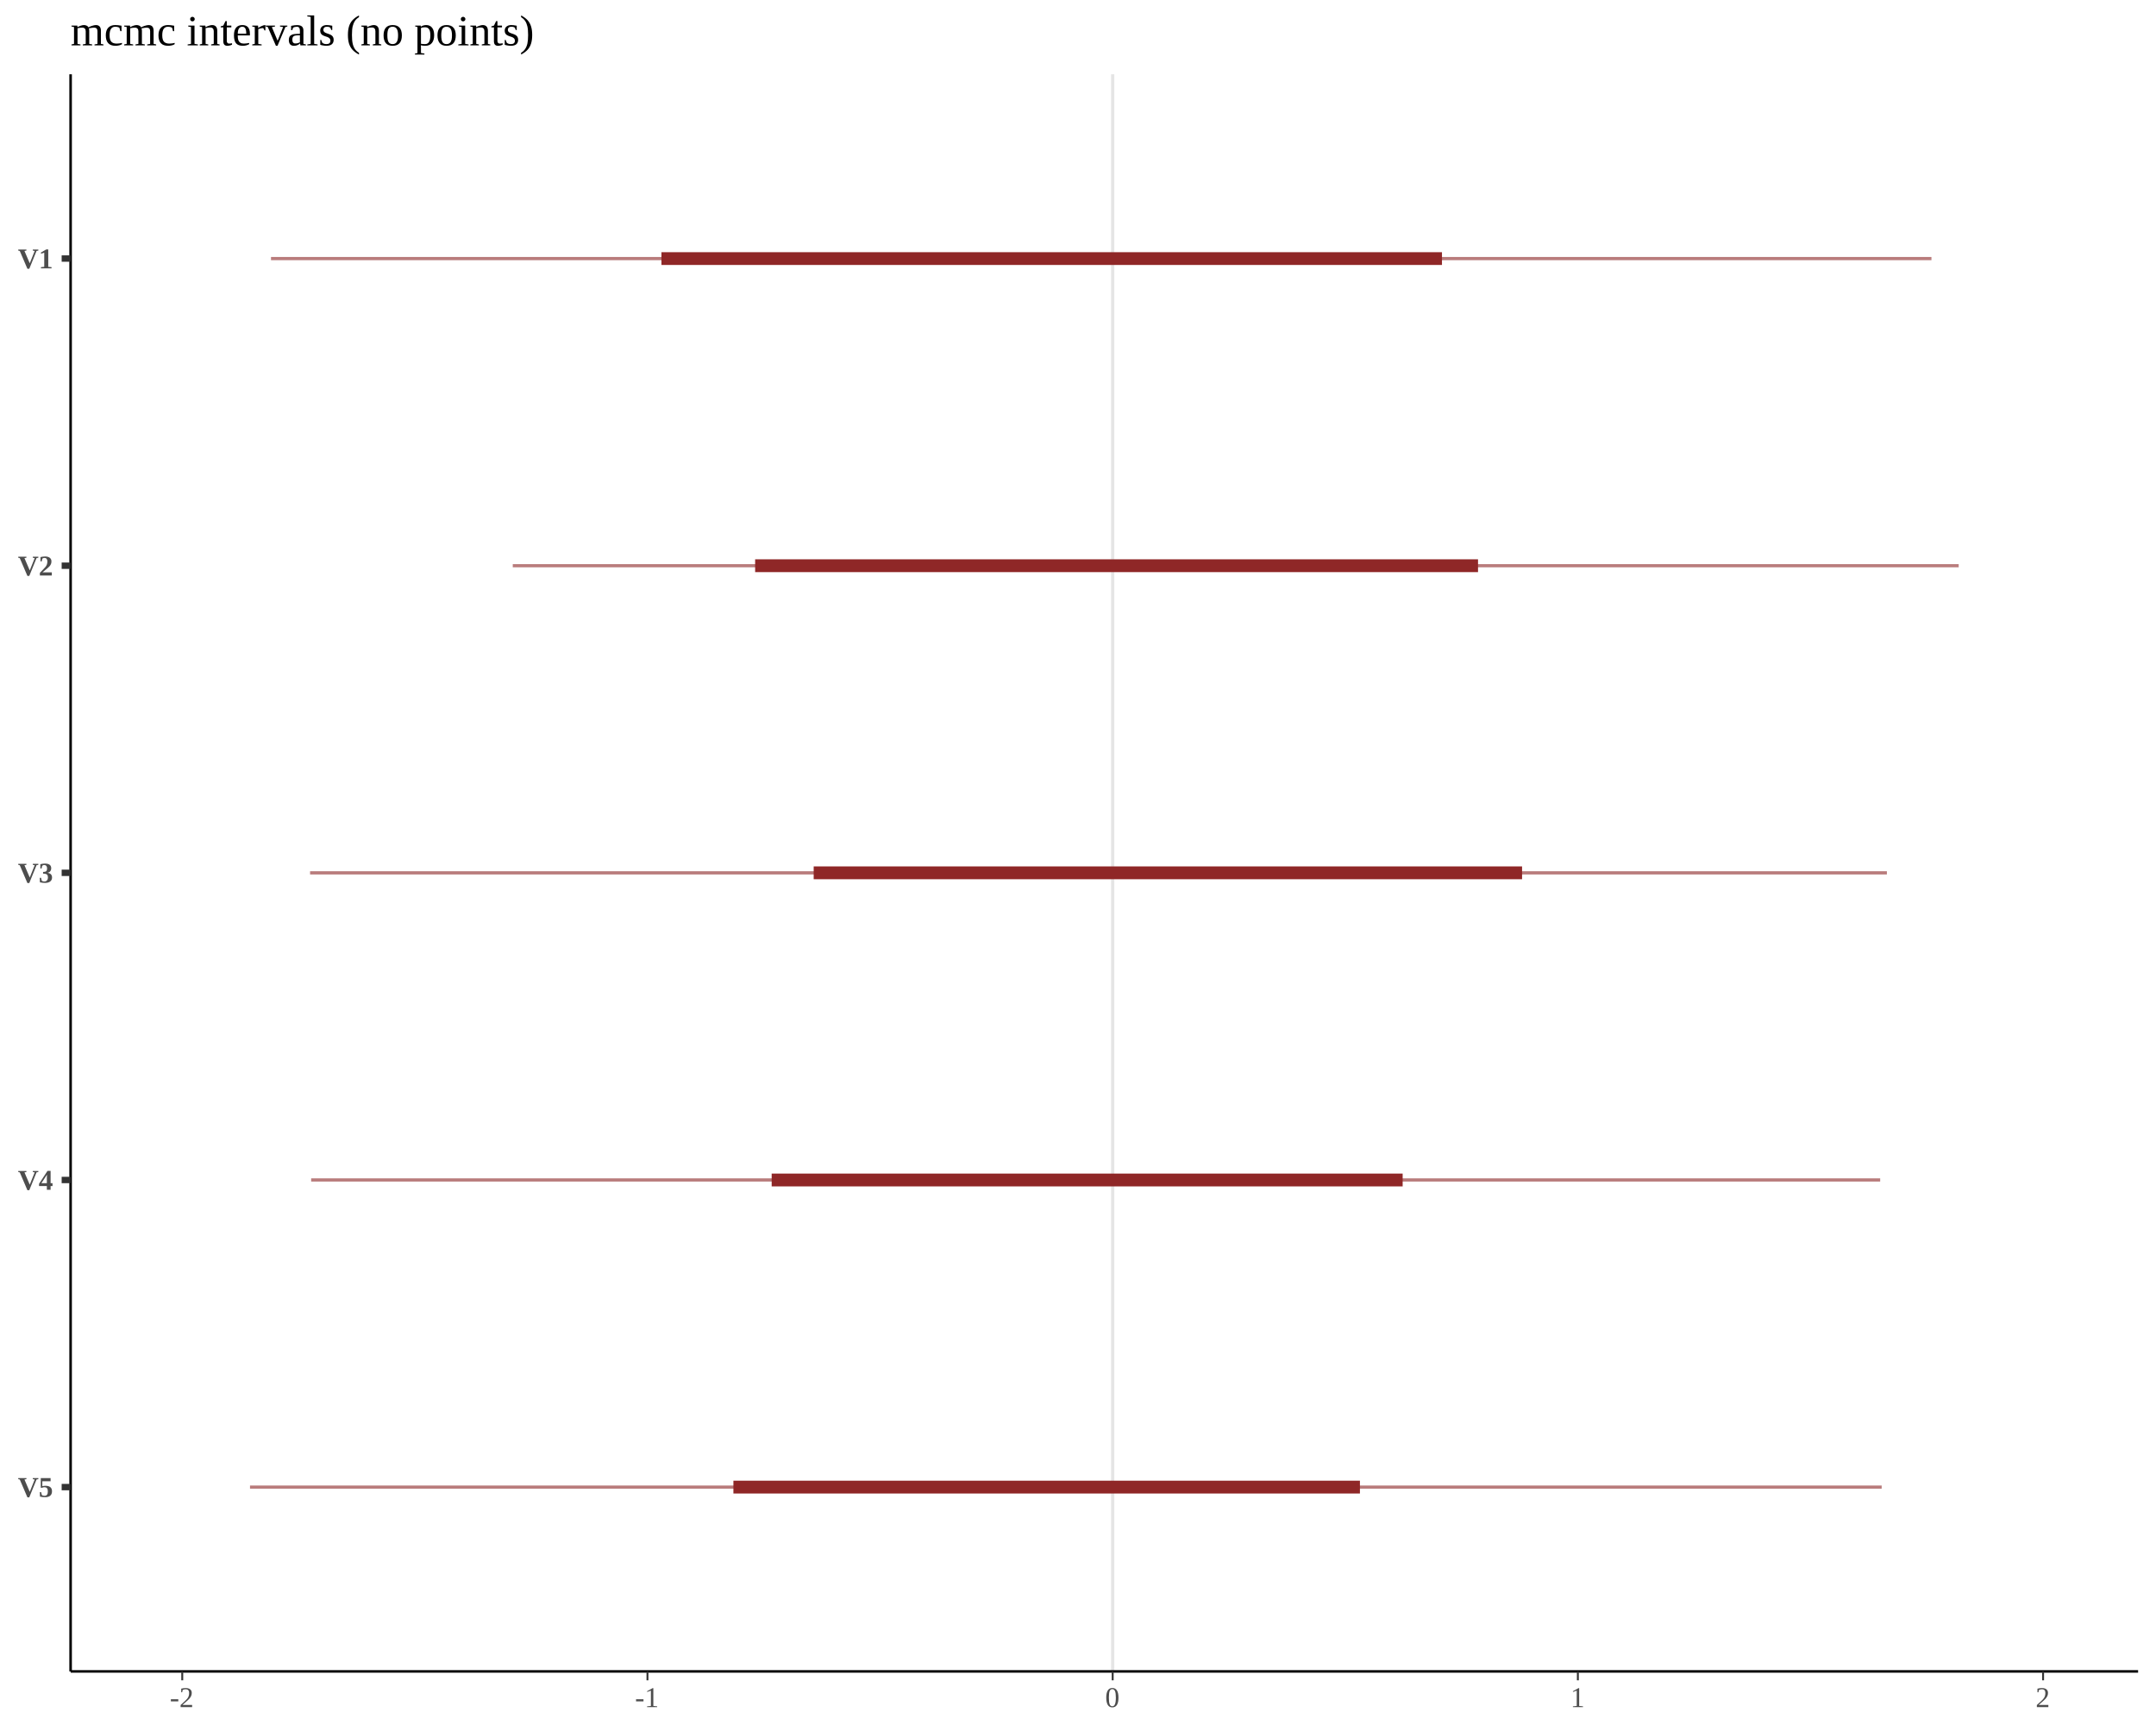
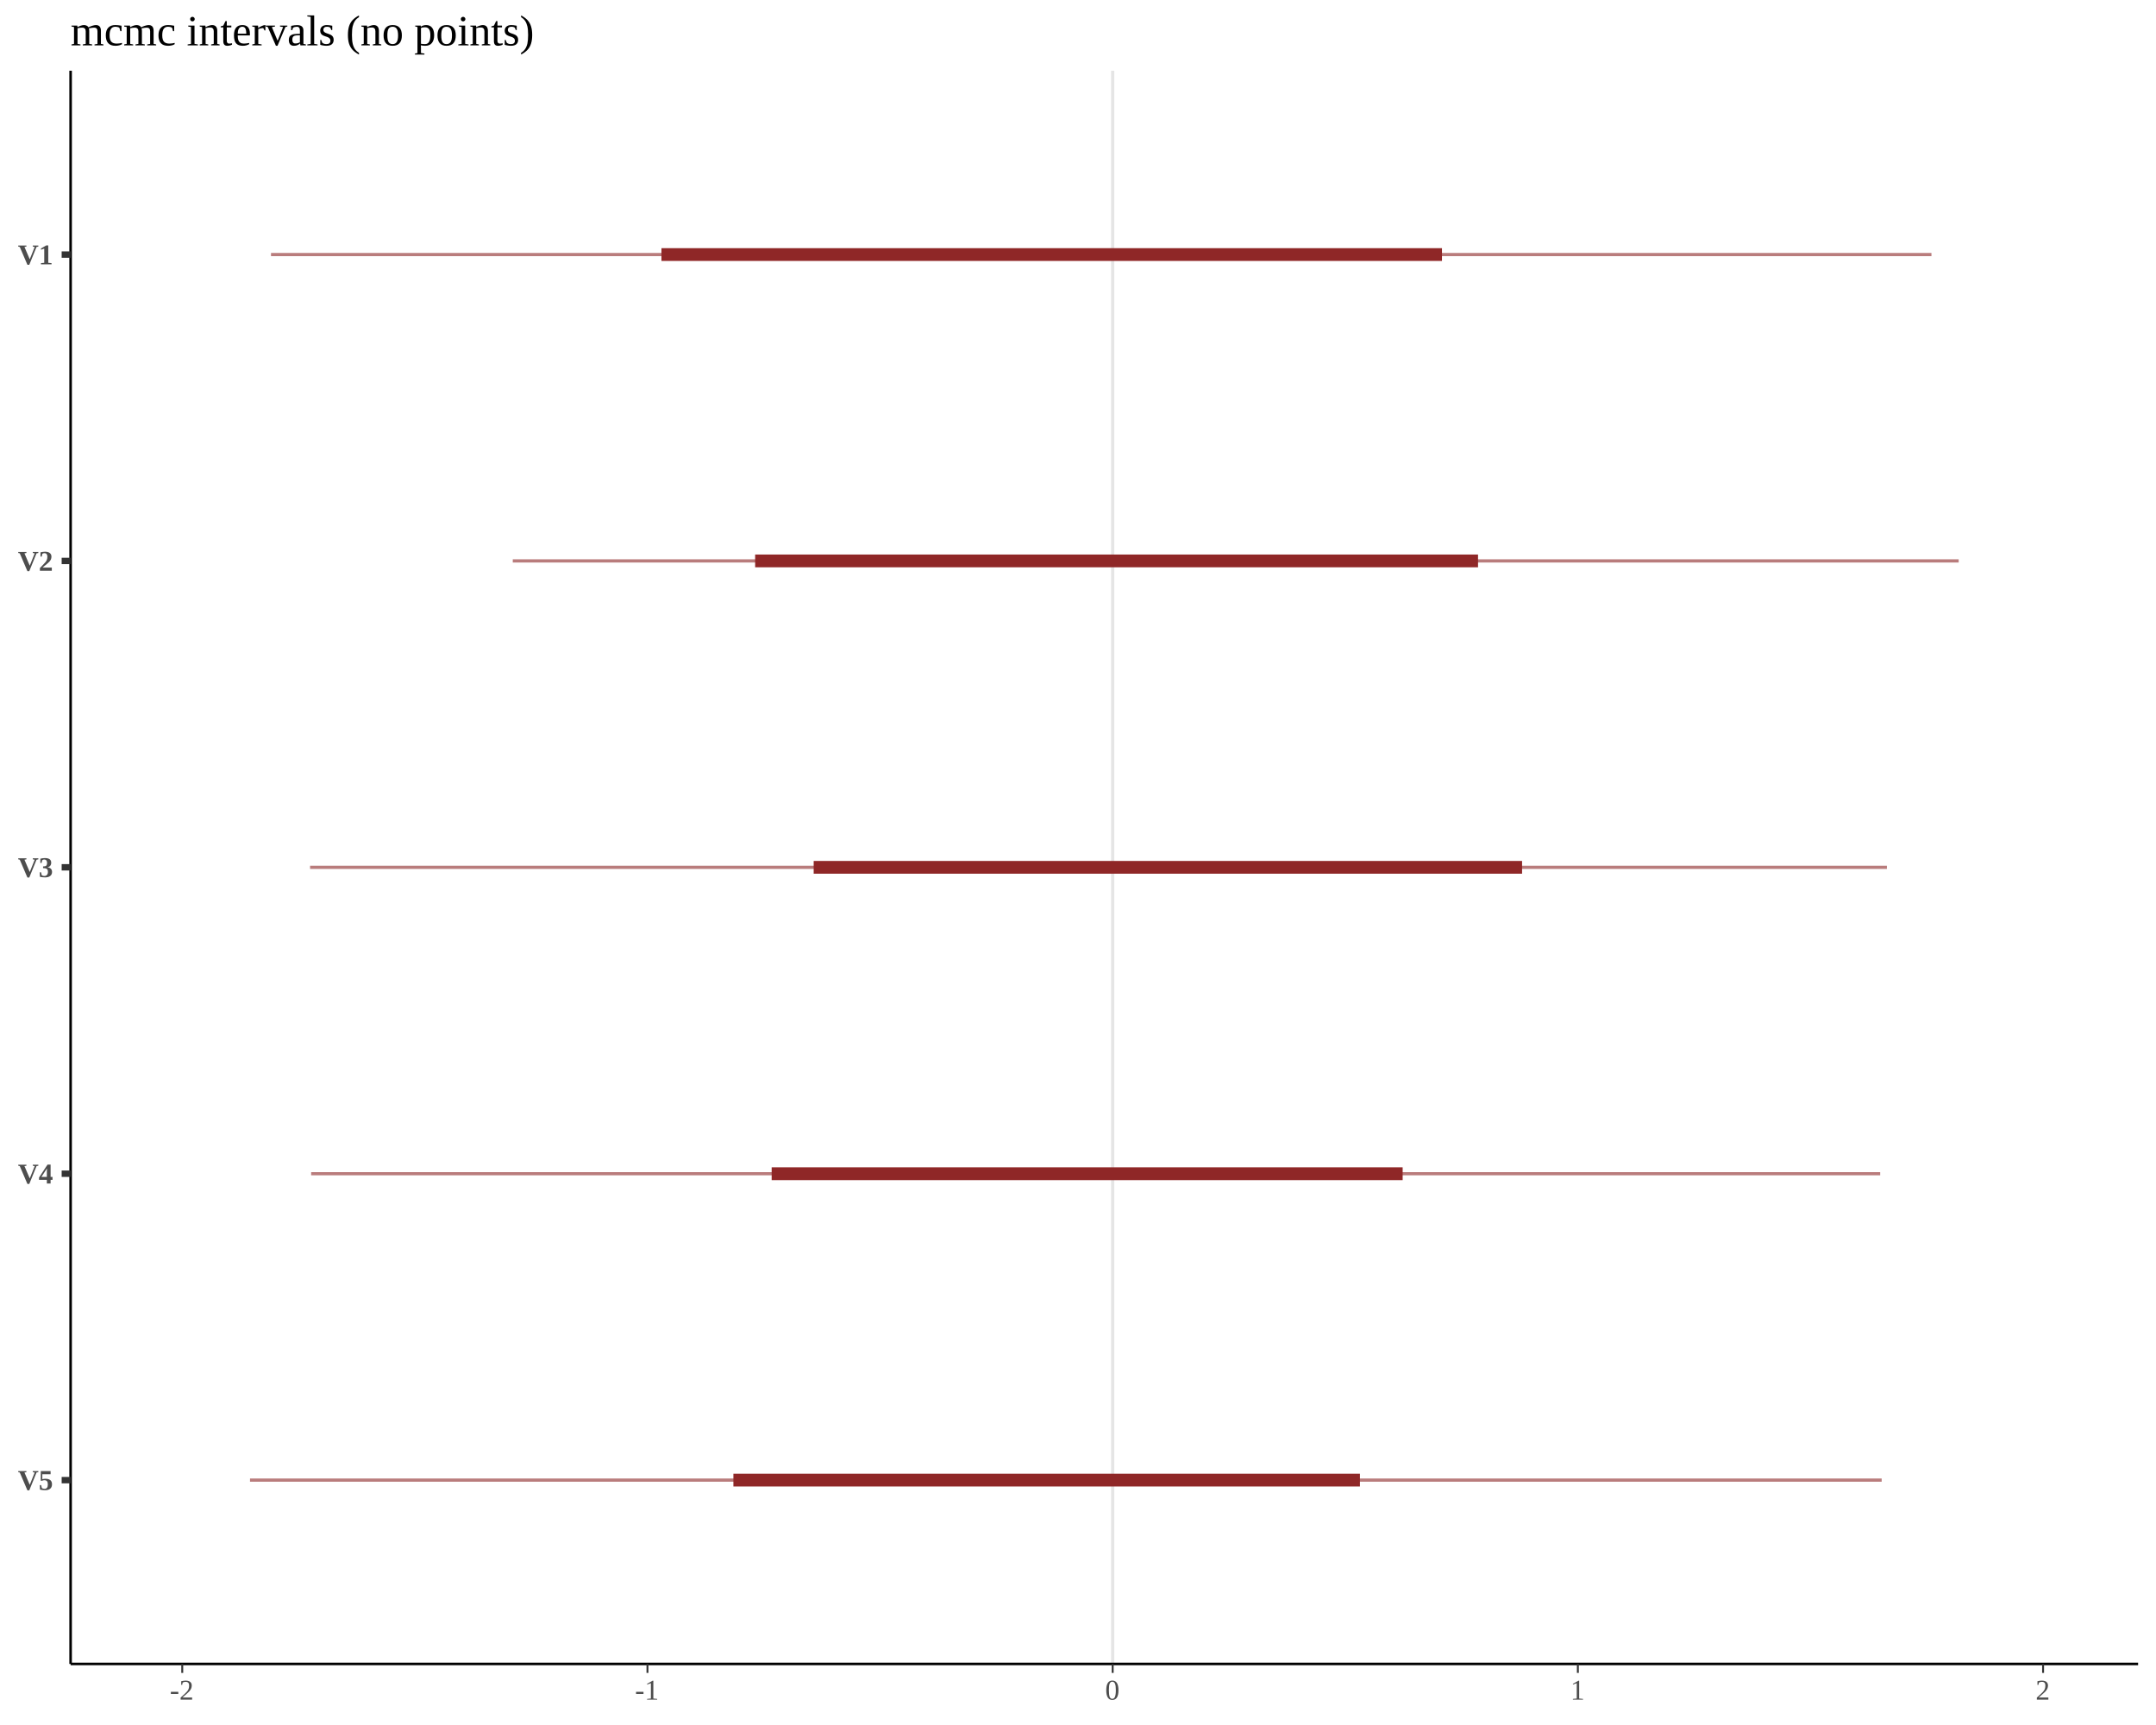
<svg xmlns="http://www.w3.org/2000/svg" viewBox="0 0 720.00 576.00">
  <defs>
    <style type="text/css">
    line, polyline, path, rect, circle {
      fill: none;
      stroke: #000000;
      stroke-linecap: round;
      stroke-linejoin: round;
      stroke-miterlimit: 10.00;
    }
  </style>
  </defs>
  <rect width="100%" height="100%" style="stroke: none; fill: #FFFFFF;" />
  <defs>
-     <clipPath id="cpMjMuNTc5MXw3MTQuMDIyfDU1OC4wOTZ8MjQuODA2OQ==">
-       <rect x="23.58" y="24.81" width="690.44" height="533.29" />
+     <clipPath id="cpMjMuNTc5MXw3MTQuMDIyfDU1NS42MTF8MjMuNjExNA==">
+       <rect x="23.58" y="23.61" width="690.44" height="532.00" />
    </clipPath>
  </defs>
-   <line x1="371.58" y1="558.10" x2="371.58" y2="24.81" style="stroke-width: 1.07; stroke: #E5E5E5; stroke-linecap: butt;" clip-path="url(#cpMjMuNTc5MXw3MTQuMDIyfDU1OC4wOTZ8MjQuODA2OQ==)" />
-   <line x1="90.50" y1="86.34" x2="645.01" y2="86.34" style="stroke-width: 1.07; stroke: #B97C7C; stroke-linecap: butt;" clip-path="url(#cpMjMuNTc5MXw3MTQuMDIyfDU1OC4wOTZ8MjQuODA2OQ==)" />
-   <line x1="171.24" y1="188.90" x2="654.11" y2="188.90" style="stroke-width: 1.07; stroke: #B97C7C; stroke-linecap: butt;" clip-path="url(#cpMjMuNTc5MXw3MTQuMDIyfDU1OC4wOTZ8MjQuODA2OQ==)" />
-   <line x1="103.55" y1="291.45" x2="630.13" y2="291.45" style="stroke-width: 1.07; stroke: #B97C7C; stroke-linecap: butt;" clip-path="url(#cpMjMuNTc5MXw3MTQuMDIyfDU1OC4wOTZ8MjQuODA2OQ==)" />
-   <line x1="103.91" y1="394.01" x2="627.89" y2="394.01" style="stroke-width: 1.07; stroke: #B97C7C; stroke-linecap: butt;" clip-path="url(#cpMjMuNTc5MXw3MTQuMDIyfDU1OC4wOTZ8MjQuODA2OQ==)" />
-   <line x1="83.49" y1="496.56" x2="628.39" y2="496.56" style="stroke-width: 1.07; stroke: #B97C7C; stroke-linecap: butt;" clip-path="url(#cpMjMuNTc5MXw3MTQuMDIyfDU1OC4wOTZ8MjQuODA2OQ==)" />
-   <line x1="220.89" y1="86.34" x2="481.55" y2="86.34" style="stroke-width: 4.27; stroke: #8F2727; stroke-linecap: butt;" clip-path="url(#cpMjMuNTc5MXw3MTQuMDIyfDU1OC4wOTZ8MjQuODA2OQ==)" />
-   <line x1="252.18" y1="188.90" x2="493.59" y2="188.90" style="stroke-width: 4.27; stroke: #8F2727; stroke-linecap: butt;" clip-path="url(#cpMjMuNTc5MXw3MTQuMDIyfDU1OC4wOTZ8MjQuODA2OQ==)" />
-   <line x1="271.73" y1="291.45" x2="508.30" y2="291.45" style="stroke-width: 4.27; stroke: #8F2727; stroke-linecap: butt;" clip-path="url(#cpMjMuNTc5MXw3MTQuMDIyfDU1OC4wOTZ8MjQuODA2OQ==)" />
-   <line x1="257.70" y1="394.01" x2="468.42" y2="394.01" style="stroke-width: 4.27; stroke: #8F2727; stroke-linecap: butt;" clip-path="url(#cpMjMuNTc5MXw3MTQuMDIyfDU1OC4wOTZ8MjQuODA2OQ==)" />
-   <line x1="244.92" y1="496.56" x2="454.15" y2="496.56" style="stroke-width: 4.27; stroke: #8F2727; stroke-linecap: butt;" clip-path="url(#cpMjMuNTc5MXw3MTQuMDIyfDU1OC4wOTZ8MjQuODA2OQ==)" />
+   <line x1="371.58" y1="555.61" x2="371.58" y2="23.61" style="stroke-width: 1.07; stroke: #E5E5E5; stroke-linecap: butt;" clip-path="url(#cpMjMuNTc5MXw3MTQuMDIyfDU1NS42MTF8MjMuNjExNA==)" />
+   <line x1="90.50" y1="85.00" x2="645.01" y2="85.00" style="stroke-width: 1.07; stroke: #B97C7C; stroke-linecap: butt;" clip-path="url(#cpMjMuNTc5MXw3MTQuMDIyfDU1NS42MTF8MjMuNjExNA==)" />
+   <line x1="171.24" y1="187.30" x2="654.11" y2="187.30" style="stroke-width: 1.07; stroke: #B97C7C; stroke-linecap: butt;" clip-path="url(#cpMjMuNTc5MXw3MTQuMDIyfDU1NS42MTF8MjMuNjExNA==)" />
+   <line x1="103.55" y1="289.61" x2="630.13" y2="289.61" style="stroke-width: 1.07; stroke: #B97C7C; stroke-linecap: butt;" clip-path="url(#cpMjMuNTc5MXw3MTQuMDIyfDU1NS42MTF8MjMuNjExNA==)" />
+   <line x1="103.91" y1="391.92" x2="627.89" y2="391.92" style="stroke-width: 1.07; stroke: #B97C7C; stroke-linecap: butt;" clip-path="url(#cpMjMuNTc5MXw3MTQuMDIyfDU1NS42MTF8MjMuNjExNA==)" />
+   <line x1="83.49" y1="494.23" x2="628.39" y2="494.23" style="stroke-width: 1.07; stroke: #B97C7C; stroke-linecap: butt;" clip-path="url(#cpMjMuNTc5MXw3MTQuMDIyfDU1NS42MTF8MjMuNjExNA==)" />
+   <line x1="220.89" y1="85.00" x2="481.55" y2="85.00" style="stroke-width: 4.27; stroke: #8F2727; stroke-linecap: butt;" clip-path="url(#cpMjMuNTc5MXw3MTQuMDIyfDU1NS42MTF8MjMuNjExNA==)" />
+   <line x1="252.18" y1="187.30" x2="493.59" y2="187.30" style="stroke-width: 4.27; stroke: #8F2727; stroke-linecap: butt;" clip-path="url(#cpMjMuNTc5MXw3MTQuMDIyfDU1NS42MTF8MjMuNjExNA==)" />
+   <line x1="271.73" y1="289.61" x2="508.30" y2="289.61" style="stroke-width: 4.27; stroke: #8F2727; stroke-linecap: butt;" clip-path="url(#cpMjMuNTc5MXw3MTQuMDIyfDU1NS42MTF8MjMuNjExNA==)" />
+   <line x1="257.70" y1="391.92" x2="468.42" y2="391.92" style="stroke-width: 4.27; stroke: #8F2727; stroke-linecap: butt;" clip-path="url(#cpMjMuNTc5MXw3MTQuMDIyfDU1NS42MTF8MjMuNjExNA==)" />
+   <line x1="244.92" y1="494.23" x2="454.15" y2="494.23" style="stroke-width: 4.27; stroke: #8F2727; stroke-linecap: butt;" clip-path="url(#cpMjMuNTc5MXw3MTQuMDIyfDU1NS42MTF8MjMuNjExNA==)" />
  <defs>
    <clipPath id="cpMHw3MjB8NTc2fDA=">
      <rect x="0.00" y="0.00" width="720.00" height="576.00" />
    </clipPath>
  </defs>
-   <polyline points="23.58,558.10 23.58,24.81 " style="stroke-width: 0.85; stroke-linecap: butt;" clip-path="url(#cpMHw3MjB8NTc2fDA=)" />
+   <polyline points="23.58,555.61 23.58,23.61 " style="stroke-width: 0.85; stroke-linecap: butt;" clip-path="url(#cpMHw3MjB8NTc2fDA=)" />
  <g clip-path="url(#cpMHw3MjB8NTc2fDA=)">
-     <text x="5.98" y="499.84" style="font-size: 9.60px; font-weight: bold; fill: #4D4D4D; font-family: Liberation Serif;" textLength="12.22px" lengthAdjust="spacingAndGlyphs">V5</text>
+     <text x="5.98" y="497.50" style="font-size: 9.60px; font-weight: bold; fill: #4D4D4D; font-family: Liberation Serif;" textLength="12.22px" lengthAdjust="spacingAndGlyphs">V5</text>
  </g>
  <g clip-path="url(#cpMHw3MjB8NTc2fDA=)">
-     <text x="5.98" y="397.28" style="font-size: 9.60px; font-weight: bold; fill: #4D4D4D; font-family: Liberation Serif;" textLength="12.22px" lengthAdjust="spacingAndGlyphs">V4</text>
+     <text x="5.98" y="395.19" style="font-size: 9.60px; font-weight: bold; fill: #4D4D4D; font-family: Liberation Serif;" textLength="12.22px" lengthAdjust="spacingAndGlyphs">V4</text>
  </g>
  <g clip-path="url(#cpMHw3MjB8NTc2fDA=)">
-     <text x="5.98" y="294.72" style="font-size: 9.60px; font-weight: bold; fill: #4D4D4D; font-family: Liberation Serif;" textLength="12.22px" lengthAdjust="spacingAndGlyphs">V3</text>
+     <text x="5.98" y="292.88" style="font-size: 9.60px; font-weight: bold; fill: #4D4D4D; font-family: Liberation Serif;" textLength="12.22px" lengthAdjust="spacingAndGlyphs">V3</text>
  </g>
  <g clip-path="url(#cpMHw3MjB8NTc2fDA=)">
-     <text x="5.98" y="192.17" style="font-size: 9.60px; font-weight: bold; fill: #4D4D4D; font-family: Liberation Serif;" textLength="12.22px" lengthAdjust="spacingAndGlyphs">V2</text>
+     <text x="5.98" y="190.58" style="font-size: 9.60px; font-weight: bold; fill: #4D4D4D; font-family: Liberation Serif;" textLength="12.22px" lengthAdjust="spacingAndGlyphs">V2</text>
  </g>
  <g clip-path="url(#cpMHw3MjB8NTc2fDA=)">
-     <text x="5.98" y="89.61" style="font-size: 9.60px; font-weight: bold; fill: #4D4D4D; font-family: Liberation Serif;" textLength="12.22px" lengthAdjust="spacingAndGlyphs">V1</text>
+     <text x="5.98" y="88.27" style="font-size: 9.60px; font-weight: bold; fill: #4D4D4D; font-family: Liberation Serif;" textLength="12.22px" lengthAdjust="spacingAndGlyphs">V1</text>
  </g>
-   <polyline points="20.59,496.56 23.58,496.56 " style="stroke-width: 2.13; stroke: #333333; stroke-linecap: butt;" clip-path="url(#cpMHw3MjB8NTc2fDA=)" />
-   <polyline points="20.59,394.01 23.58,394.01 " style="stroke-width: 2.13; stroke: #333333; stroke-linecap: butt;" clip-path="url(#cpMHw3MjB8NTc2fDA=)" />
-   <polyline points="20.59,291.45 23.58,291.45 " style="stroke-width: 2.13; stroke: #333333; stroke-linecap: butt;" clip-path="url(#cpMHw3MjB8NTc2fDA=)" />
-   <polyline points="20.59,188.90 23.58,188.90 " style="stroke-width: 2.13; stroke: #333333; stroke-linecap: butt;" clip-path="url(#cpMHw3MjB8NTc2fDA=)" />
-   <polyline points="20.59,86.34 23.58,86.34 " style="stroke-width: 2.13; stroke: #333333; stroke-linecap: butt;" clip-path="url(#cpMHw3MjB8NTc2fDA=)" />
-   <polyline points="23.58,558.10 714.02,558.10 " style="stroke-width: 0.85; stroke-linecap: butt;" clip-path="url(#cpMHw3MjB8NTc2fDA=)" />
-   <polyline points="60.86,561.08 60.86,558.10 " style="stroke-width: 0.64; stroke: #333333; stroke-linecap: butt;" clip-path="url(#cpMHw3MjB8NTc2fDA=)" />
-   <polyline points="216.22,561.08 216.22,558.10 " style="stroke-width: 0.64; stroke: #333333; stroke-linecap: butt;" clip-path="url(#cpMHw3MjB8NTc2fDA=)" />
-   <polyline points="371.58,561.08 371.58,558.10 " style="stroke-width: 0.64; stroke: #333333; stroke-linecap: butt;" clip-path="url(#cpMHw3MjB8NTc2fDA=)" />
-   <polyline points="526.93,561.08 526.93,558.10 " style="stroke-width: 0.64; stroke: #333333; stroke-linecap: butt;" clip-path="url(#cpMHw3MjB8NTc2fDA=)" />
-   <polyline points="682.29,561.08 682.29,558.10 " style="stroke-width: 0.64; stroke: #333333; stroke-linecap: butt;" clip-path="url(#cpMHw3MjB8NTc2fDA=)" />
+   <polyline points="20.59,494.23 23.58,494.23 " style="stroke-width: 2.13; stroke: #333333; stroke-linecap: butt;" clip-path="url(#cpMHw3MjB8NTc2fDA=)" />
+   <polyline points="20.59,391.92 23.58,391.92 " style="stroke-width: 2.13; stroke: #333333; stroke-linecap: butt;" clip-path="url(#cpMHw3MjB8NTc2fDA=)" />
+   <polyline points="20.59,289.61 23.58,289.61 " style="stroke-width: 2.13; stroke: #333333; stroke-linecap: butt;" clip-path="url(#cpMHw3MjB8NTc2fDA=)" />
+   <polyline points="20.59,187.30 23.58,187.30 " style="stroke-width: 2.13; stroke: #333333; stroke-linecap: butt;" clip-path="url(#cpMHw3MjB8NTc2fDA=)" />
+   <polyline points="20.59,85.00 23.58,85.00 " style="stroke-width: 2.13; stroke: #333333; stroke-linecap: butt;" clip-path="url(#cpMHw3MjB8NTc2fDA=)" />
+   <polyline points="23.58,555.61 714.02,555.61 " style="stroke-width: 0.85; stroke-linecap: butt;" clip-path="url(#cpMHw3MjB8NTc2fDA=)" />
+   <polyline points="60.86,558.60 60.86,555.61 " style="stroke-width: 0.64; stroke: #333333; stroke-linecap: butt;" clip-path="url(#cpMHw3MjB8NTc2fDA=)" />
+   <polyline points="216.22,558.60 216.22,555.61 " style="stroke-width: 0.64; stroke: #333333; stroke-linecap: butt;" clip-path="url(#cpMHw3MjB8NTc2fDA=)" />
+   <polyline points="371.58,558.60 371.58,555.61 " style="stroke-width: 0.64; stroke: #333333; stroke-linecap: butt;" clip-path="url(#cpMHw3MjB8NTc2fDA=)" />
+   <polyline points="526.93,558.60 526.93,555.61 " style="stroke-width: 0.64; stroke: #333333; stroke-linecap: butt;" clip-path="url(#cpMHw3MjB8NTc2fDA=)" />
+   <polyline points="682.29,558.60 682.29,555.61 " style="stroke-width: 0.64; stroke: #333333; stroke-linecap: butt;" clip-path="url(#cpMHw3MjB8NTc2fDA=)" />
  <g clip-path="url(#cpMHw3MjB8NTc2fDA=)">
-     <text x="56.70" y="570.02" style="font-size: 9.60px; fill: #4D4D4D; font-family: Liberation Serif;" textLength="8.33px" lengthAdjust="spacingAndGlyphs">-2</text>
+     <text x="56.70" y="567.54" style="font-size: 9.60px; fill: #4D4D4D; font-family: Liberation Serif;" textLength="8.33px" lengthAdjust="spacingAndGlyphs">-2</text>
  </g>
  <g clip-path="url(#cpMHw3MjB8NTc2fDA=)">
-     <text x="212.05" y="570.02" style="font-size: 9.60px; fill: #4D4D4D; font-family: Liberation Serif;" textLength="8.33px" lengthAdjust="spacingAndGlyphs">-1</text>
+     <text x="212.05" y="567.54" style="font-size: 9.60px; fill: #4D4D4D; font-family: Liberation Serif;" textLength="8.33px" lengthAdjust="spacingAndGlyphs">-1</text>
  </g>
  <g clip-path="url(#cpMHw3MjB8NTc2fDA=)">
-     <text x="369.08" y="570.02" style="font-size: 9.60px; fill: #4D4D4D; font-family: Liberation Serif;" textLength="5.00px" lengthAdjust="spacingAndGlyphs">0</text>
+     <text x="369.08" y="567.54" style="font-size: 9.60px; fill: #4D4D4D; font-family: Liberation Serif;" textLength="5.00px" lengthAdjust="spacingAndGlyphs">0</text>
  </g>
  <g clip-path="url(#cpMHw3MjB8NTc2fDA=)">
-     <text x="524.43" y="570.02" style="font-size: 9.60px; fill: #4D4D4D; font-family: Liberation Serif;" textLength="5.00px" lengthAdjust="spacingAndGlyphs">1</text>
+     <text x="524.43" y="567.54" style="font-size: 9.60px; fill: #4D4D4D; font-family: Liberation Serif;" textLength="5.00px" lengthAdjust="spacingAndGlyphs">1</text>
  </g>
  <g clip-path="url(#cpMHw3MjB8NTc2fDA=)">
-     <text x="679.79" y="570.02" style="font-size: 9.60px; fill: #4D4D4D; font-family: Liberation Serif;" textLength="5.00px" lengthAdjust="spacingAndGlyphs">2</text>
+     <text x="679.79" y="567.54" style="font-size: 9.60px; fill: #4D4D4D; font-family: Liberation Serif;" textLength="5.00px" lengthAdjust="spacingAndGlyphs">2</text>
  </g>
  <g clip-path="url(#cpMHw3MjB8NTc2fDA=)">
    <text x="23.58" y="15.15" style="font-size: 14.40px; font-family: Liberation Serif;" textLength="150.47px" lengthAdjust="spacingAndGlyphs">mcmc intervals (no points)</text>
  </g>
</svg>
